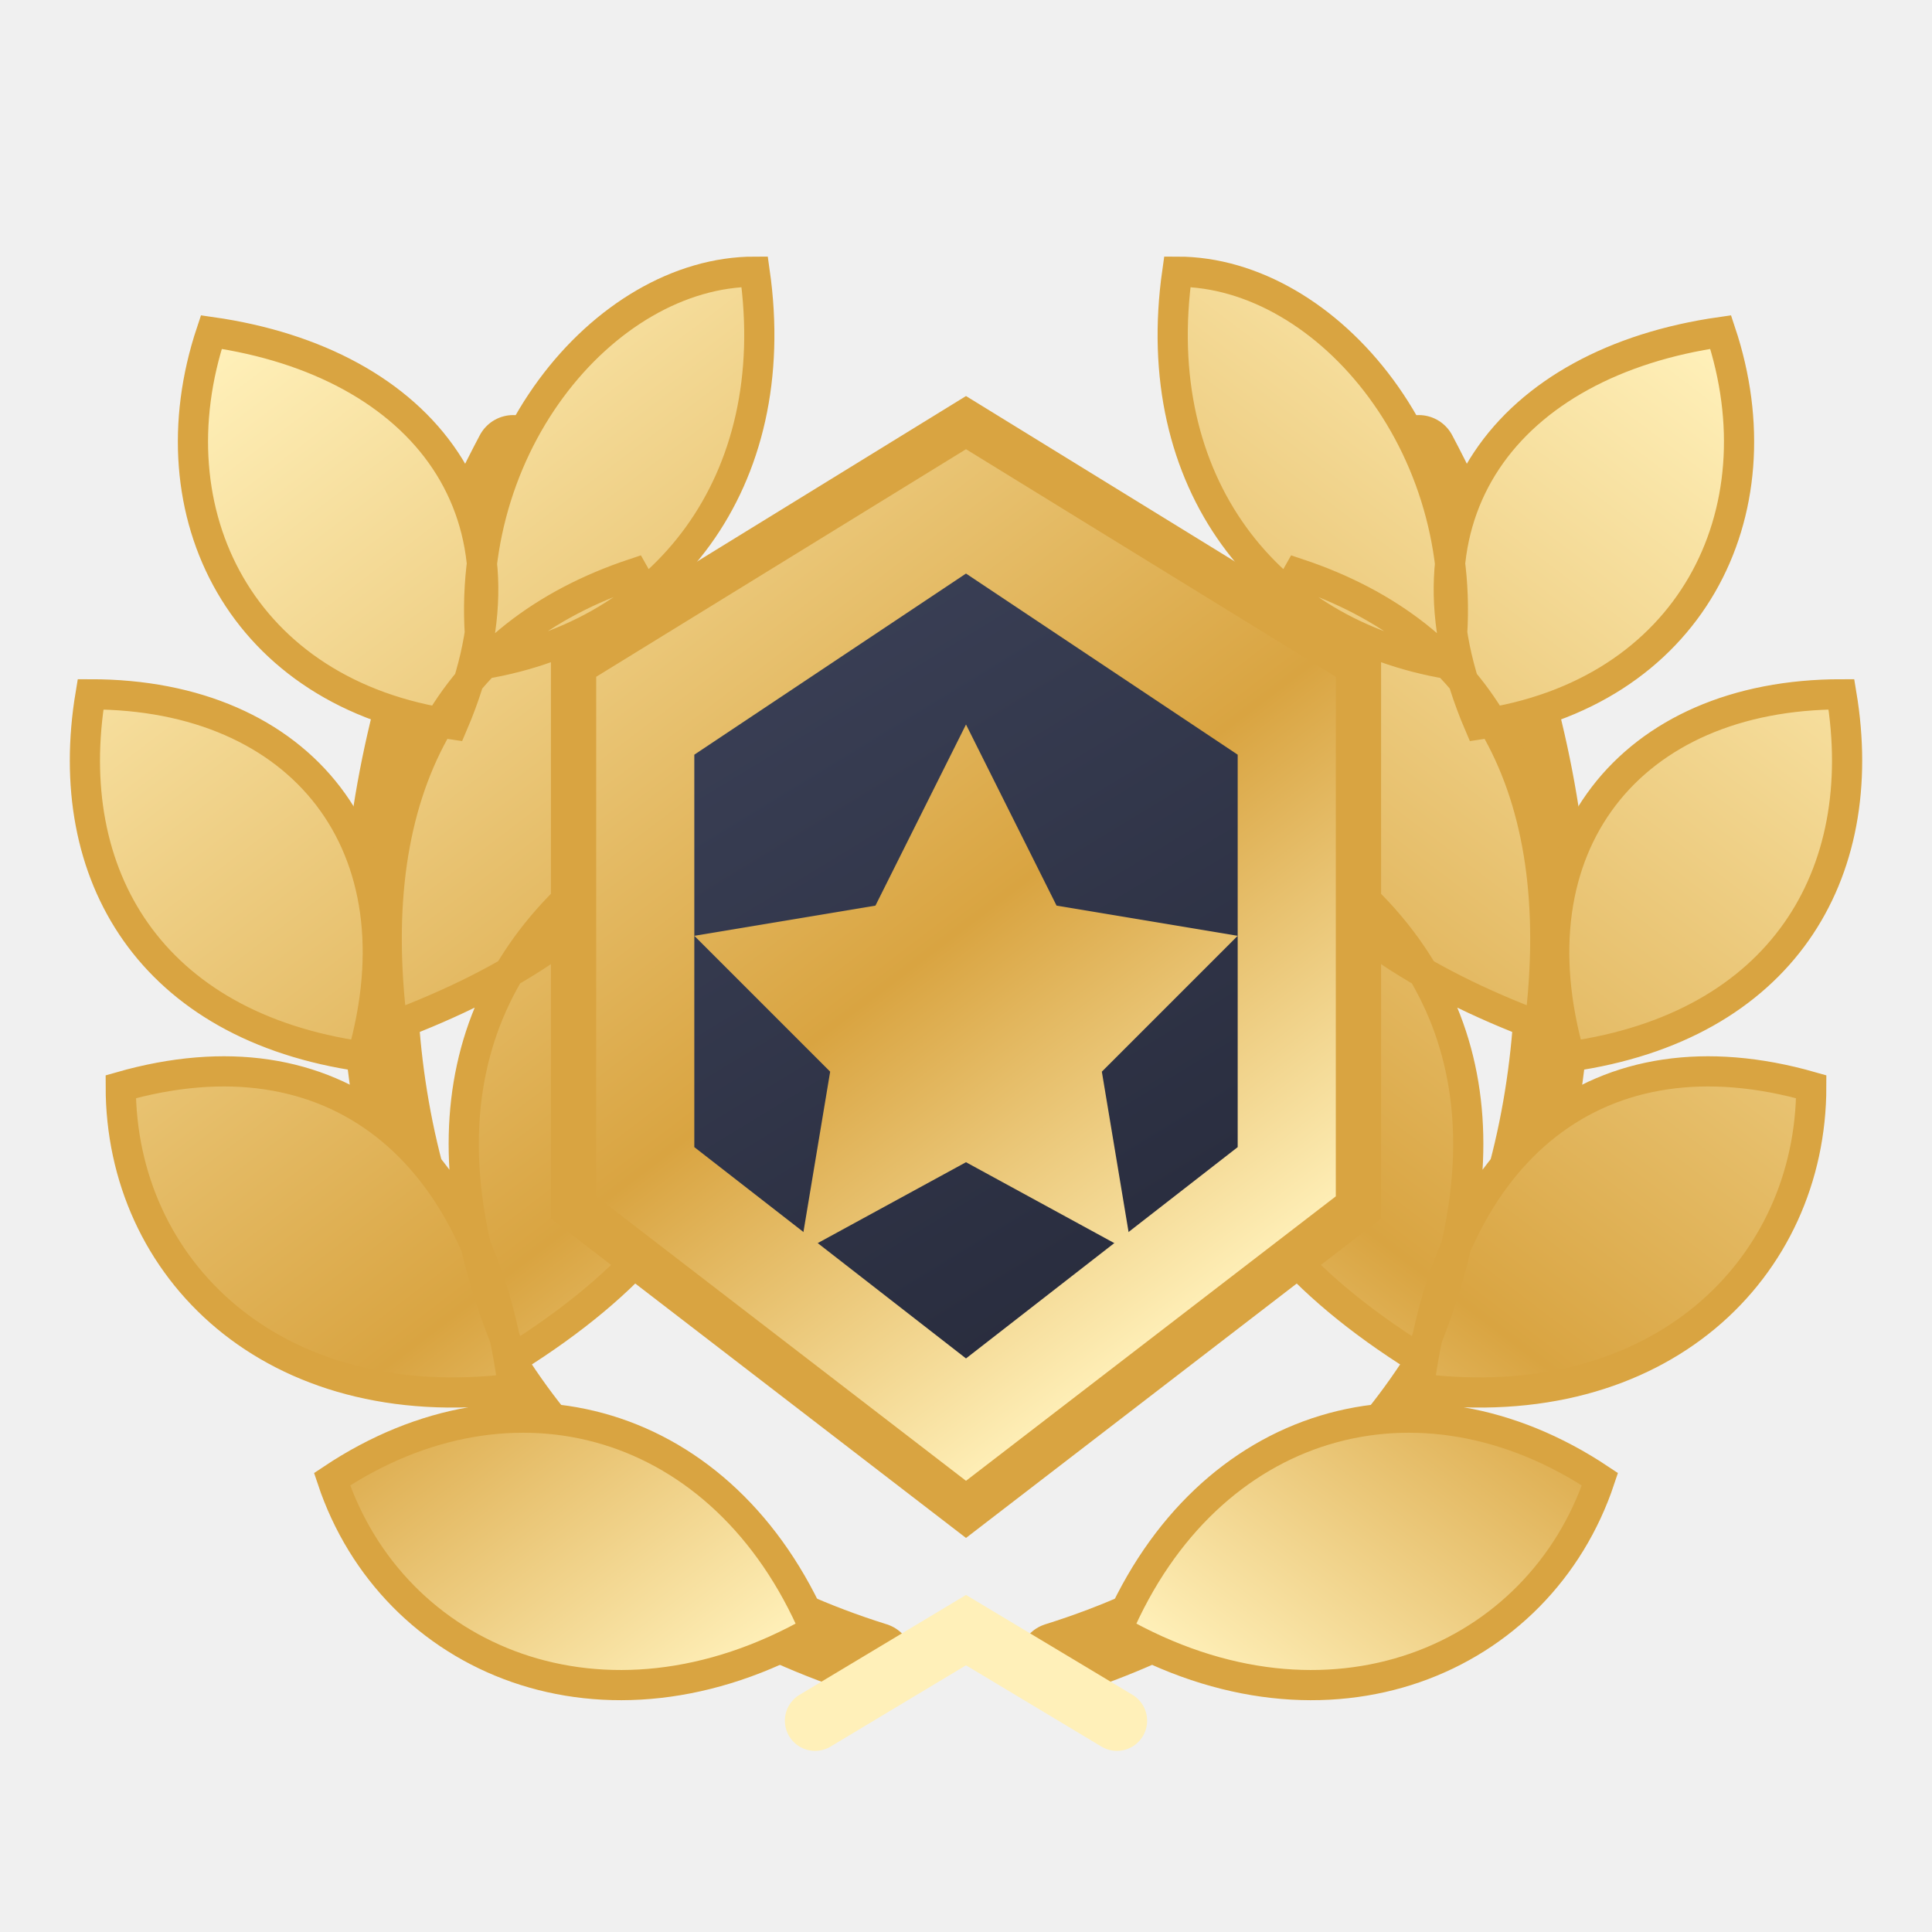
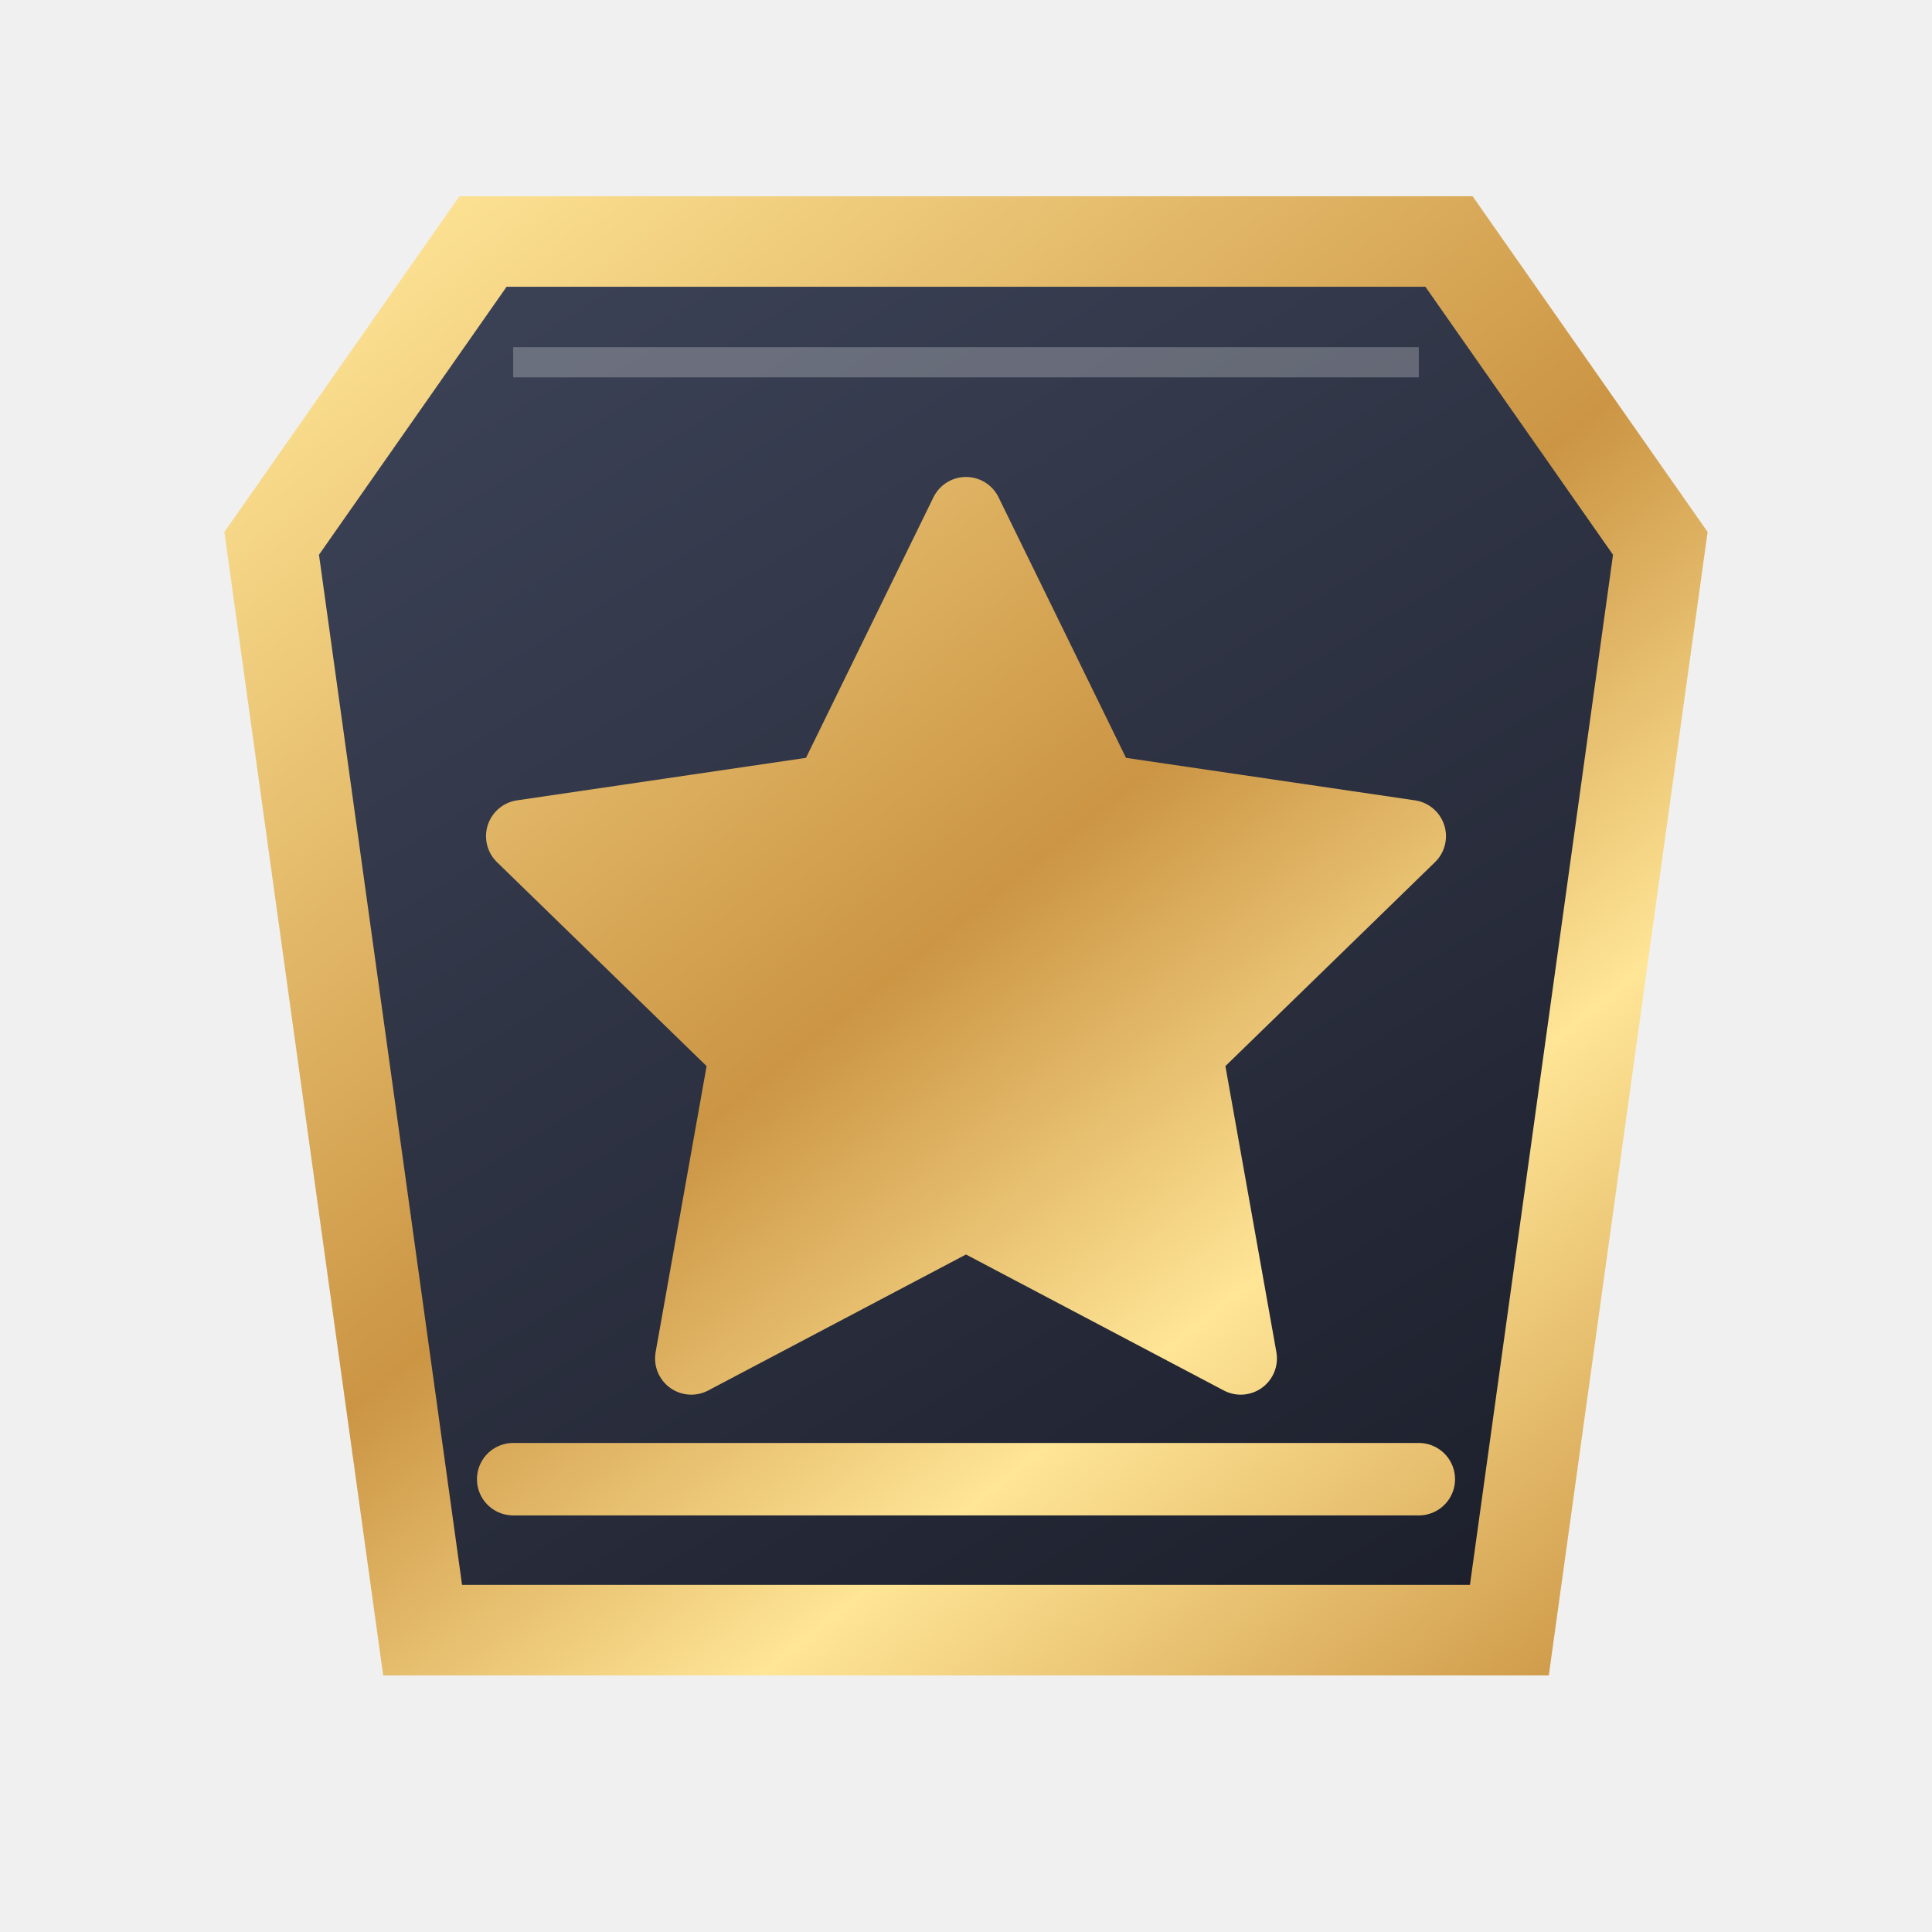
<svg xmlns="http://www.w3.org/2000/svg" viewBox="0 0 64 64" fill="none">
  <defs>
-     <linearGradient id="metal" x1="12" y1="8" x2="50" y2="58" gradientUnits="userSpaceOnUse">
-       <stop stop-color="#fff0b9" />
-       <stop offset=".48" stop-color="#d9a441" />
-       <stop offset=".72" stop-color="#fff0b9" />
-       <stop offset="1" stop-color="#d9a441" />
+     <linearGradient id="metal" x1="12" y1="7" x2="52" y2="57" gradientUnits="userSpaceOnUse">
+       <stop stop-color="#ffe596" />
+       <stop offset=".48" stop-color="#cb9544" />
+       <stop offset=".72" stop-color="#ffe596" />
+       <stop offset="1" stop-color="#cb9544" />
    </linearGradient>
-     <linearGradient id="enamel" x1="20" y1="12" x2="45" y2="53" gradientUnits="userSpaceOnUse">
-       <stop stop-color="#41475f" />
-       <stop offset="1" stop-color="#202332" />
+     <linearGradient id="enamel" x1="18" y1="10" x2="46" y2="56" gradientUnits="userSpaceOnUse">
+       <stop stop-color="#3b4155" />
+       <stop offset="1" stop-color="#1c1f2b" />
    </linearGradient>
  </defs>
-   <g transform="" fill="url(#metal)" stroke="#d9a441" stroke-width="1">
-     <path d="M29 55C13 50 8 32 17 15" fill="none" stroke-width="2.5" stroke-linecap="round" />
-     <path d="M15 24C8 23 5 17 7 11c7 1 11 6 8 13ZM12 35C5 34 2 29 3 23c7 0 11 5 9 12ZM17 46C9 47 4 42 4 36c7-2 12 2 13 10ZM27 54C20 58 13 55 11 49c6-4 13-2 16 5ZM16 22C15 15 20 9 25 9c1 7-3 12-9 13ZM13 34c-1-8 2-13 8-15 4 7 0 12-8 15ZM17 45c-3-7-2-13 4-17 5 6 4 12-4 17Z" />
+   <path d="M16 8h32l7 10-5 36H14L9 18Z" fill="url(#enamel)" stroke="url(#metal)" stroke-width="3" />
+   <path d="M17 12h30" stroke="#fff" stroke-opacity=".25" />
+   <g fill="url(#metal)" stroke="url(#metal)" stroke-width="2.4" stroke-linecap="round" stroke-linejoin="round">
+     <path d="m32 17 4.5 9.2 10.2 1.5-7.4 7.2 1.8 10.1-9.1-4.8-9.1 4.8 1.8-10.1-7.4-7.2 10.2-1.5Z" />
+     <path d="M17 49h30" fill="none" />
  </g>
-   <g transform="translate(64 0) scale(-1 1)" fill="url(#metal)" stroke="#d9a441" stroke-width="1">
-     <path d="M29 55C13 50 8 32 17 15" fill="none" stroke-width="2.5" stroke-linecap="round" />
-     <path d="M15 24C8 23 5 17 7 11c7 1 11 6 8 13ZM12 35C5 34 2 29 3 23c7 0 11 5 9 12ZM17 46C9 47 4 42 4 36c7-2 12 2 13 10ZM27 54C20 58 13 55 11 49c6-4 13-2 16 5ZM16 22C15 15 20 9 25 9c1 7-3 12-9 13ZM13 34c-1-8 2-13 8-15 4 7 0 12-8 15ZM17 45c-3-7-2-13 4-17 5 6 4 12-4 17Z" />
-   </g>
-   <path d="M32 14 45 22v18L32 50 19 40V22Z" fill="url(#metal)" stroke="#d9a441" stroke-width="1.5" />
-   <path d="m32 19 9 6v13l-9 7-9-7V25Z" fill="url(#enamel)" />
-   <path d="m32 24 3 6 6 1-4.5 4.5 1 6-5.5-3-5.5 3 1-6L23 31l6-1Z" fill="url(#metal)" />
-   <path d="m27 57 5-3 5 3" stroke="#fff0b9" stroke-width="2" stroke-linecap="round" />
</svg>
